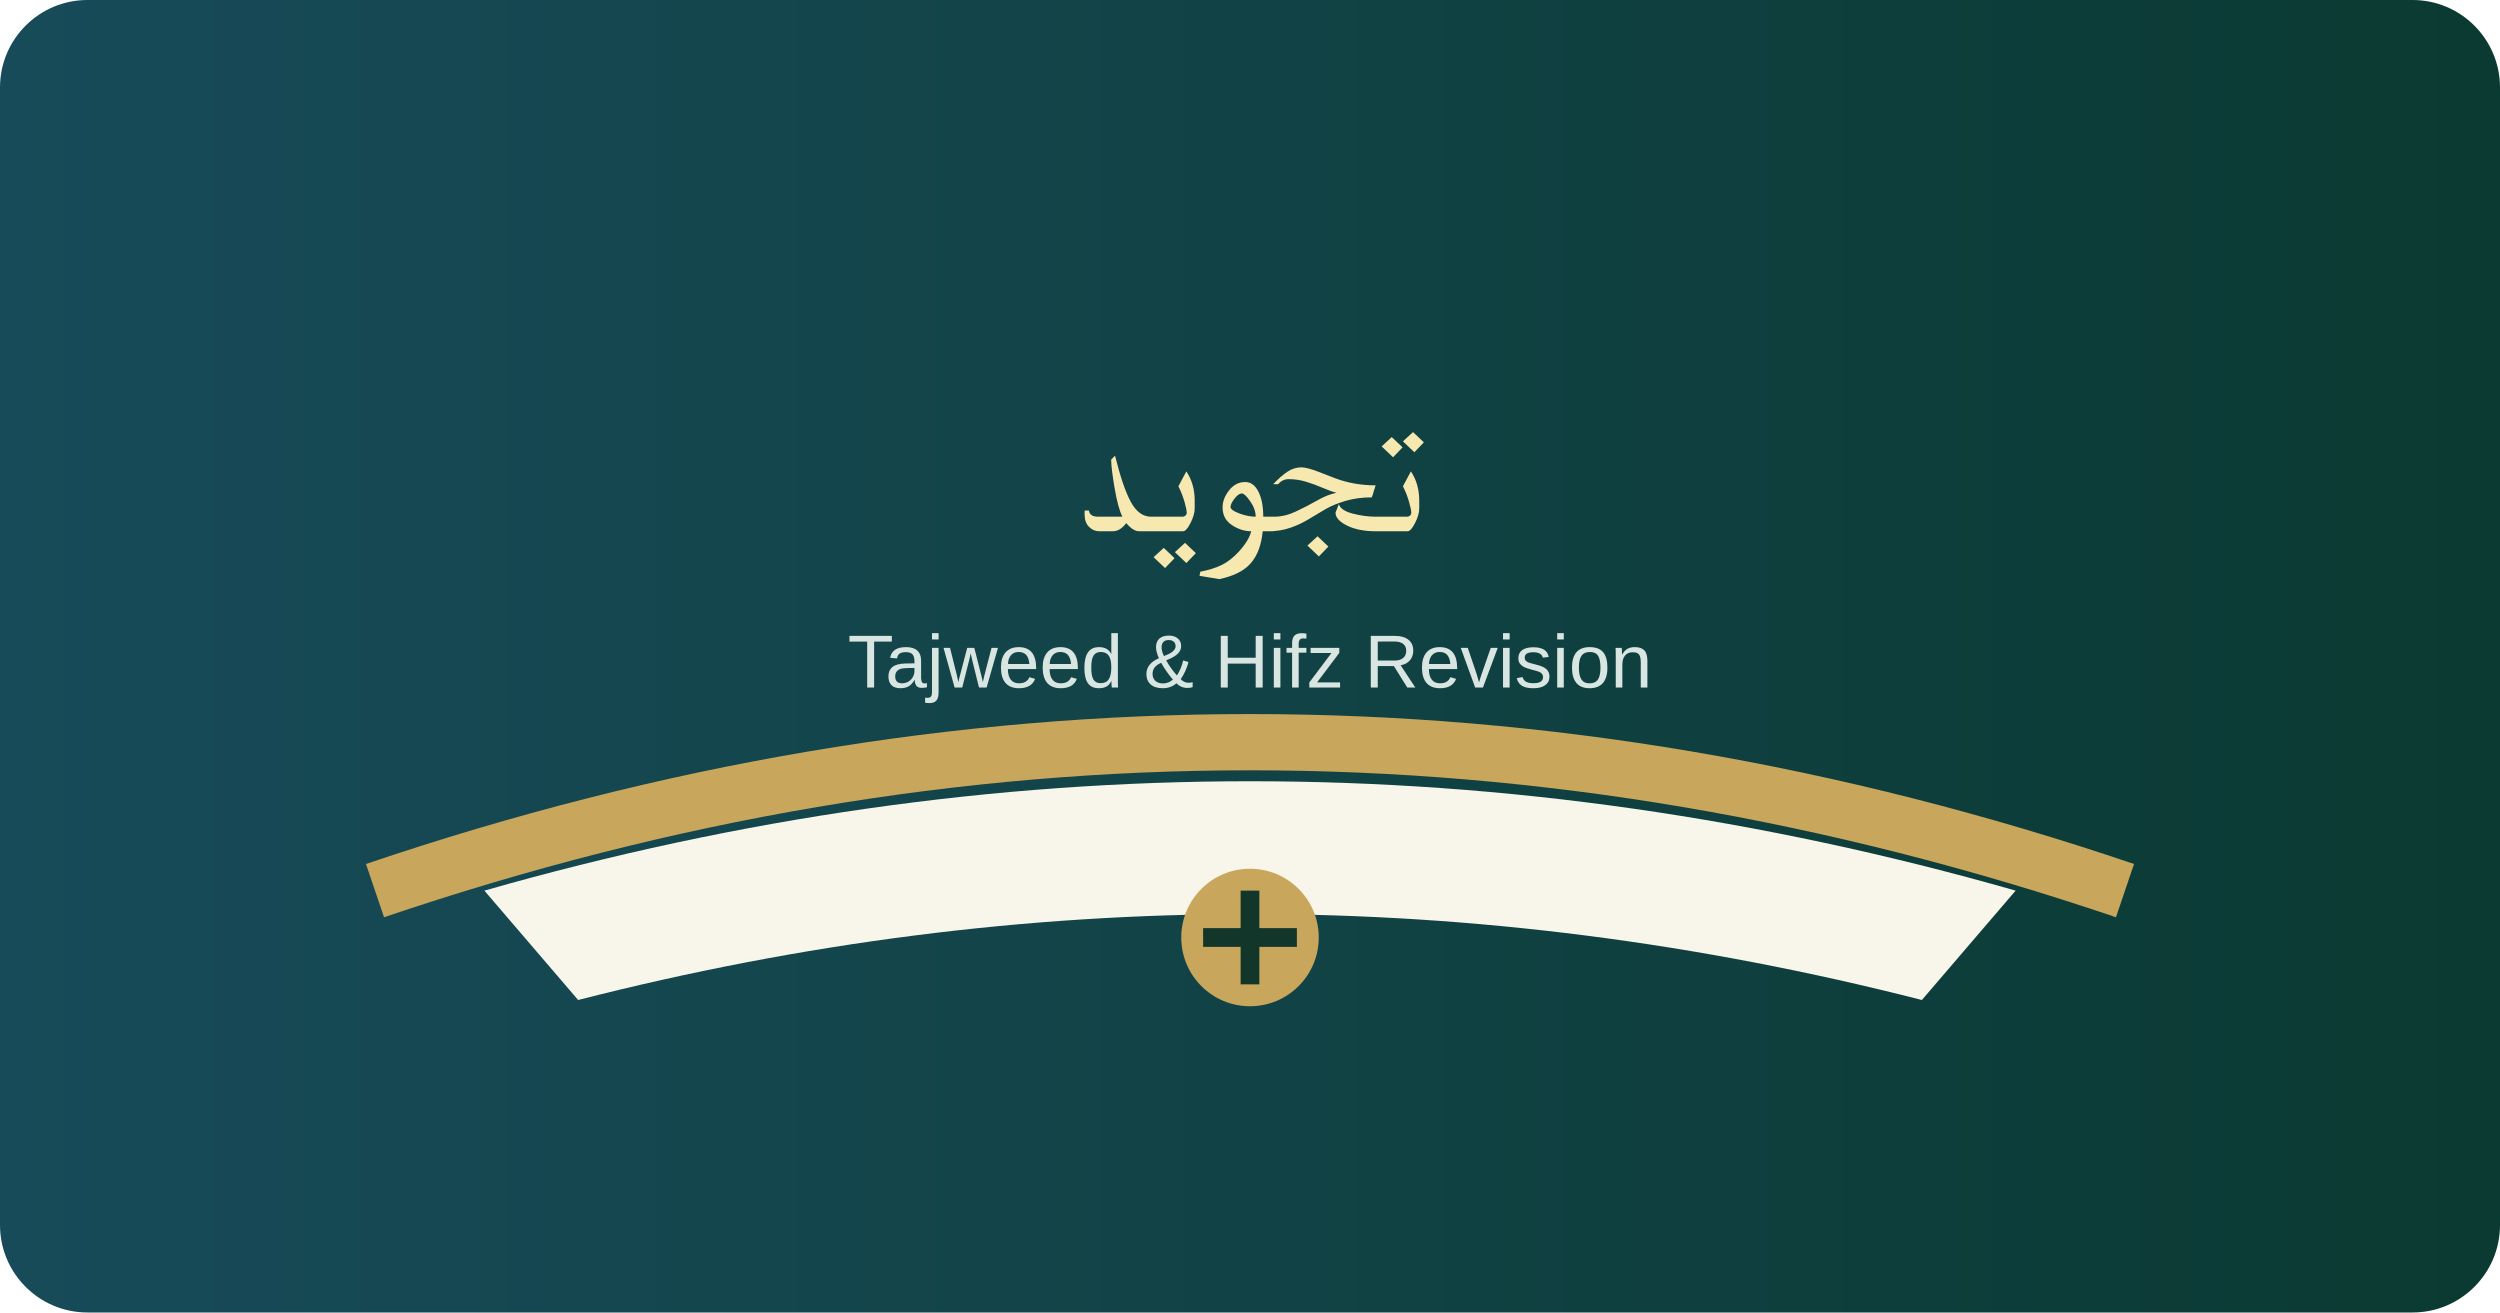
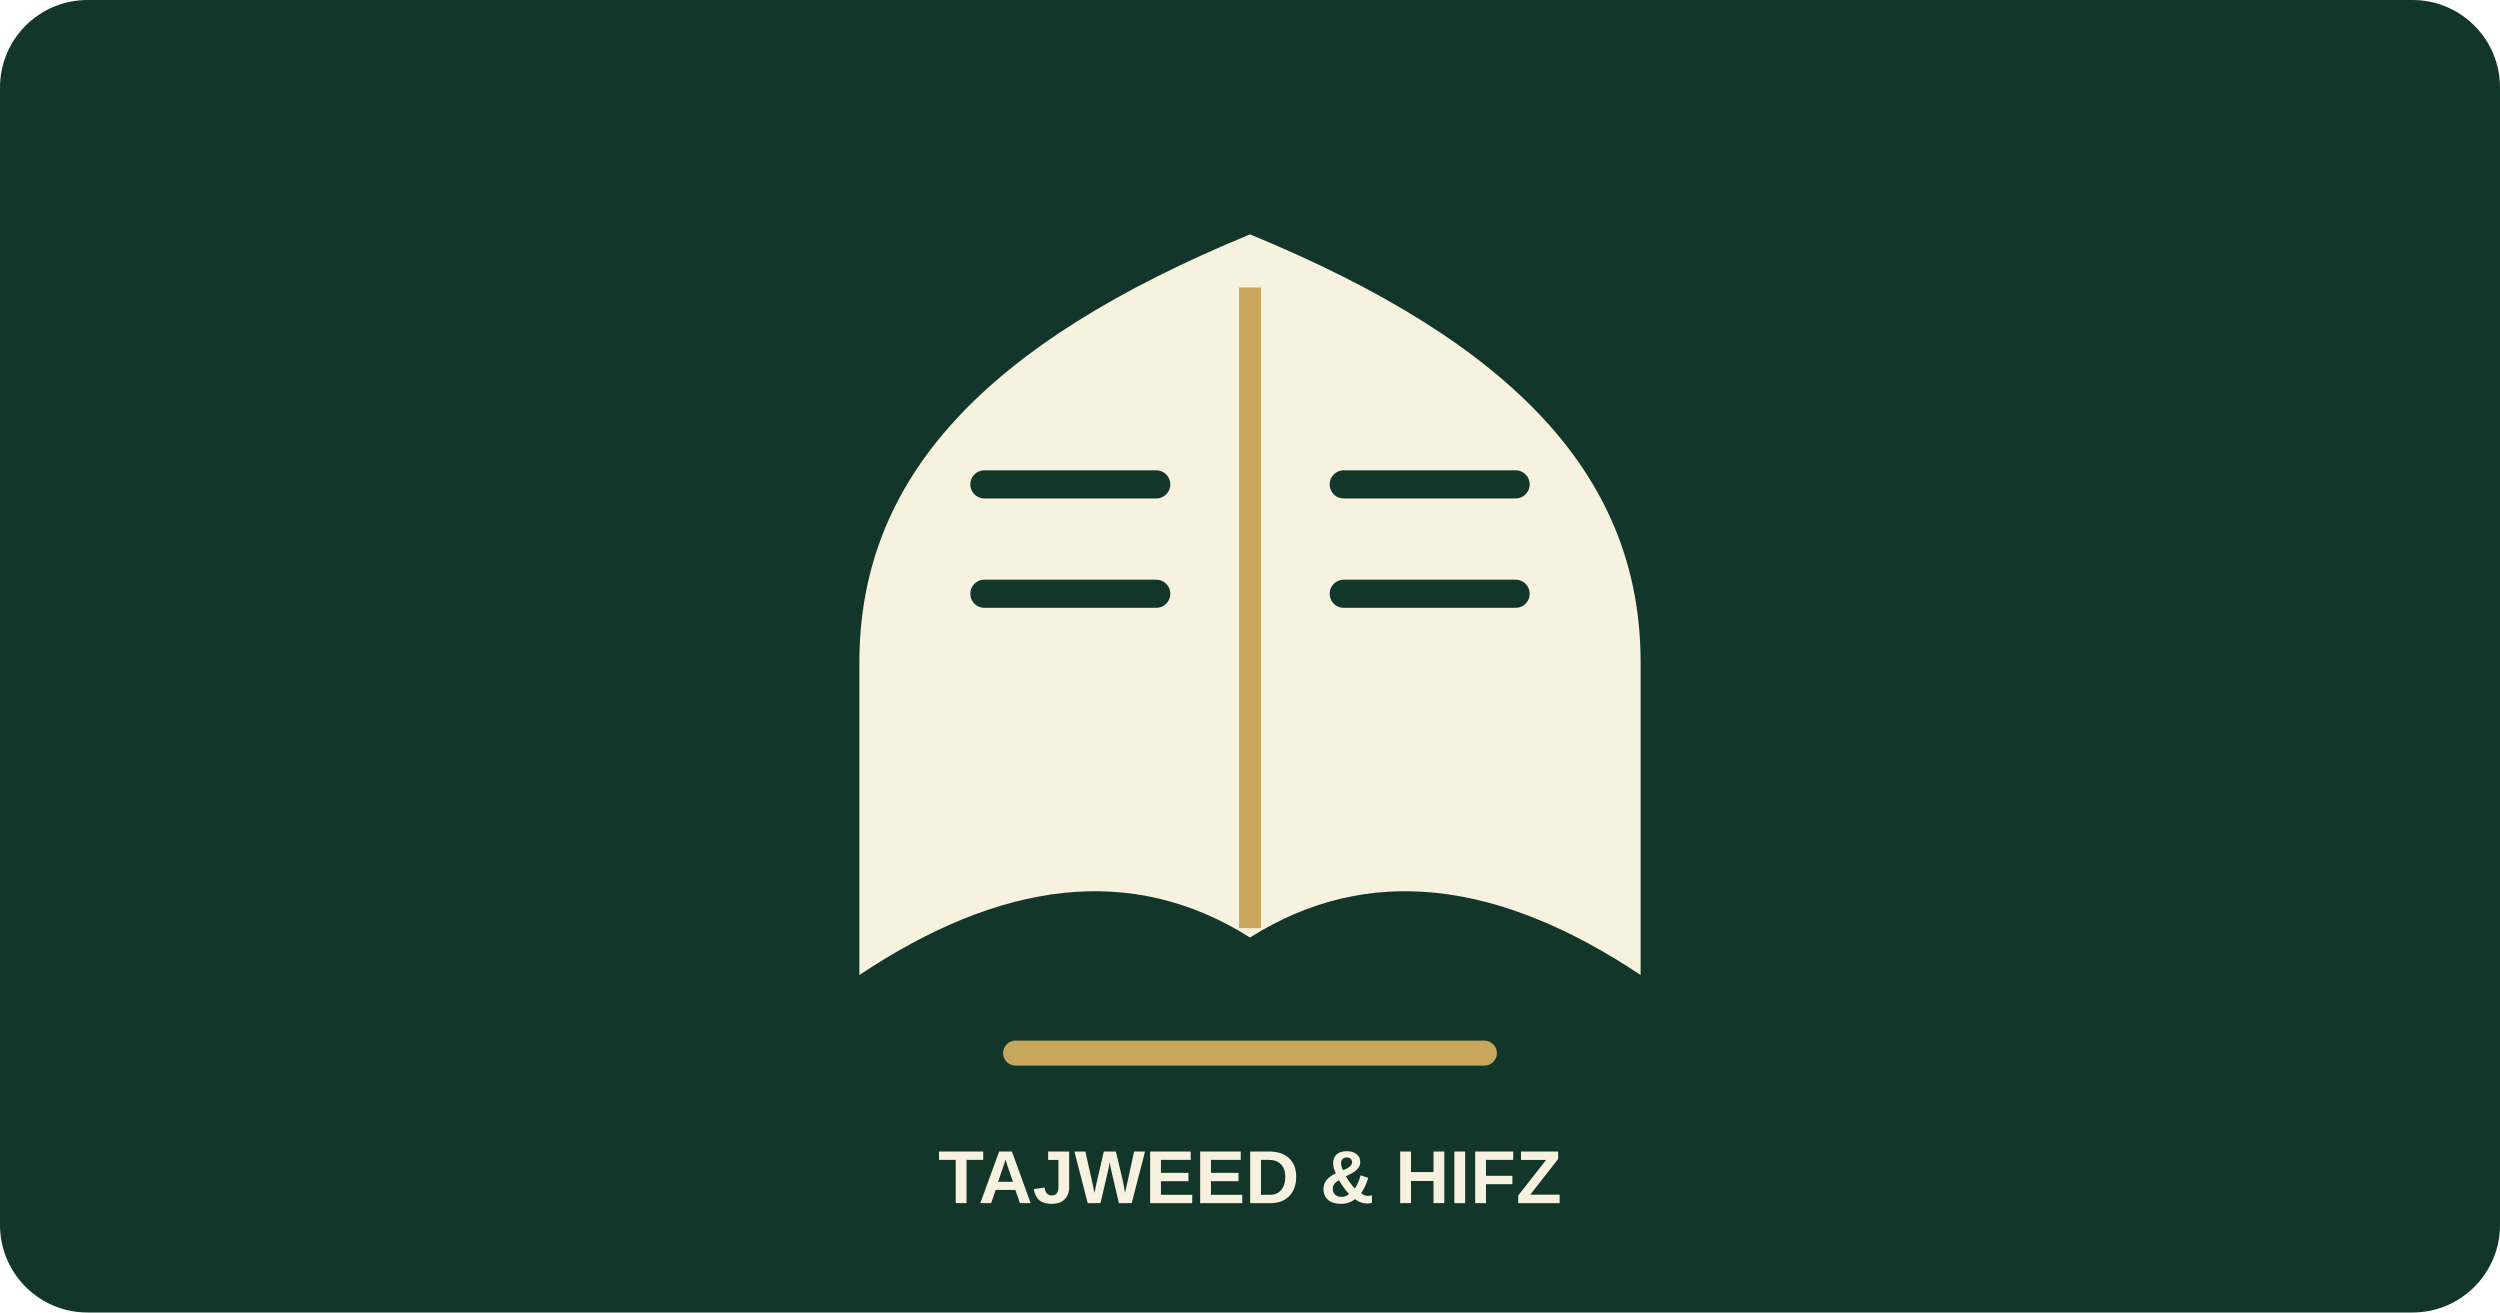
<svg xmlns="http://www.w3.org/2000/svg" viewBox="0 0 800 420">
-   <defs>
-     <linearGradient id="g" x1="0" x2="1">
-       <stop stop-color="#174b59" />
-       <stop offset="1" stop-color="#0b3a32" />
-     </linearGradient>
-   </defs>
-   <rect width="800" height="420" rx="28" fill="url(#g)" />
-   <path d="M120 285Q400 190 680 285" fill="none" stroke="#c8a65b" stroke-width="18" />
-   <path d="M155 285Q400 215 645 285L615 320Q400 265 185 320z" fill="#f8f5ea" />
-   <text x="400" y="170" text-anchor="middle" font-size="62" font-family="serif" fill="#f7e8b0">تجويد</text>
-   <text x="400" y="220" text-anchor="middle" font-size="24" font-family="Arial" fill="#d8e5e1">Tajweed &amp; Hifz Revision</text>
-   <circle cx="400" cy="300" r="22" fill="#c8a65b" />
-   <path d="M400 285v30M385 300h30" stroke="#12372a" stroke-width="6" />
+   <rect width="800" height="420" rx="28" fill="#12372a" />
+   <path d="M400 75c-85 35-125 78-125 137v100c45-30 87-36 125-12 38-24 80-18 125 12V212c0-59-40-102-125-137z" fill="#f7f1df" />
+   <path d="M400 92v205" stroke="#c8a65b" stroke-width="7" />
+   <path d="M315 155h55M315 190h55M430 155h55M430 190h55" stroke="#12372a" stroke-width="9" stroke-linecap="round" />
+   <path d="M325 337h150" stroke="#c8a65b" stroke-width="8" stroke-linecap="round" />
+   <text x="400" y="385" text-anchor="middle" font-family="Arial,sans-serif" font-size="24" font-weight="700" fill="#f7f1df">TAJWEED &amp; HIFZ</text>
</svg>
